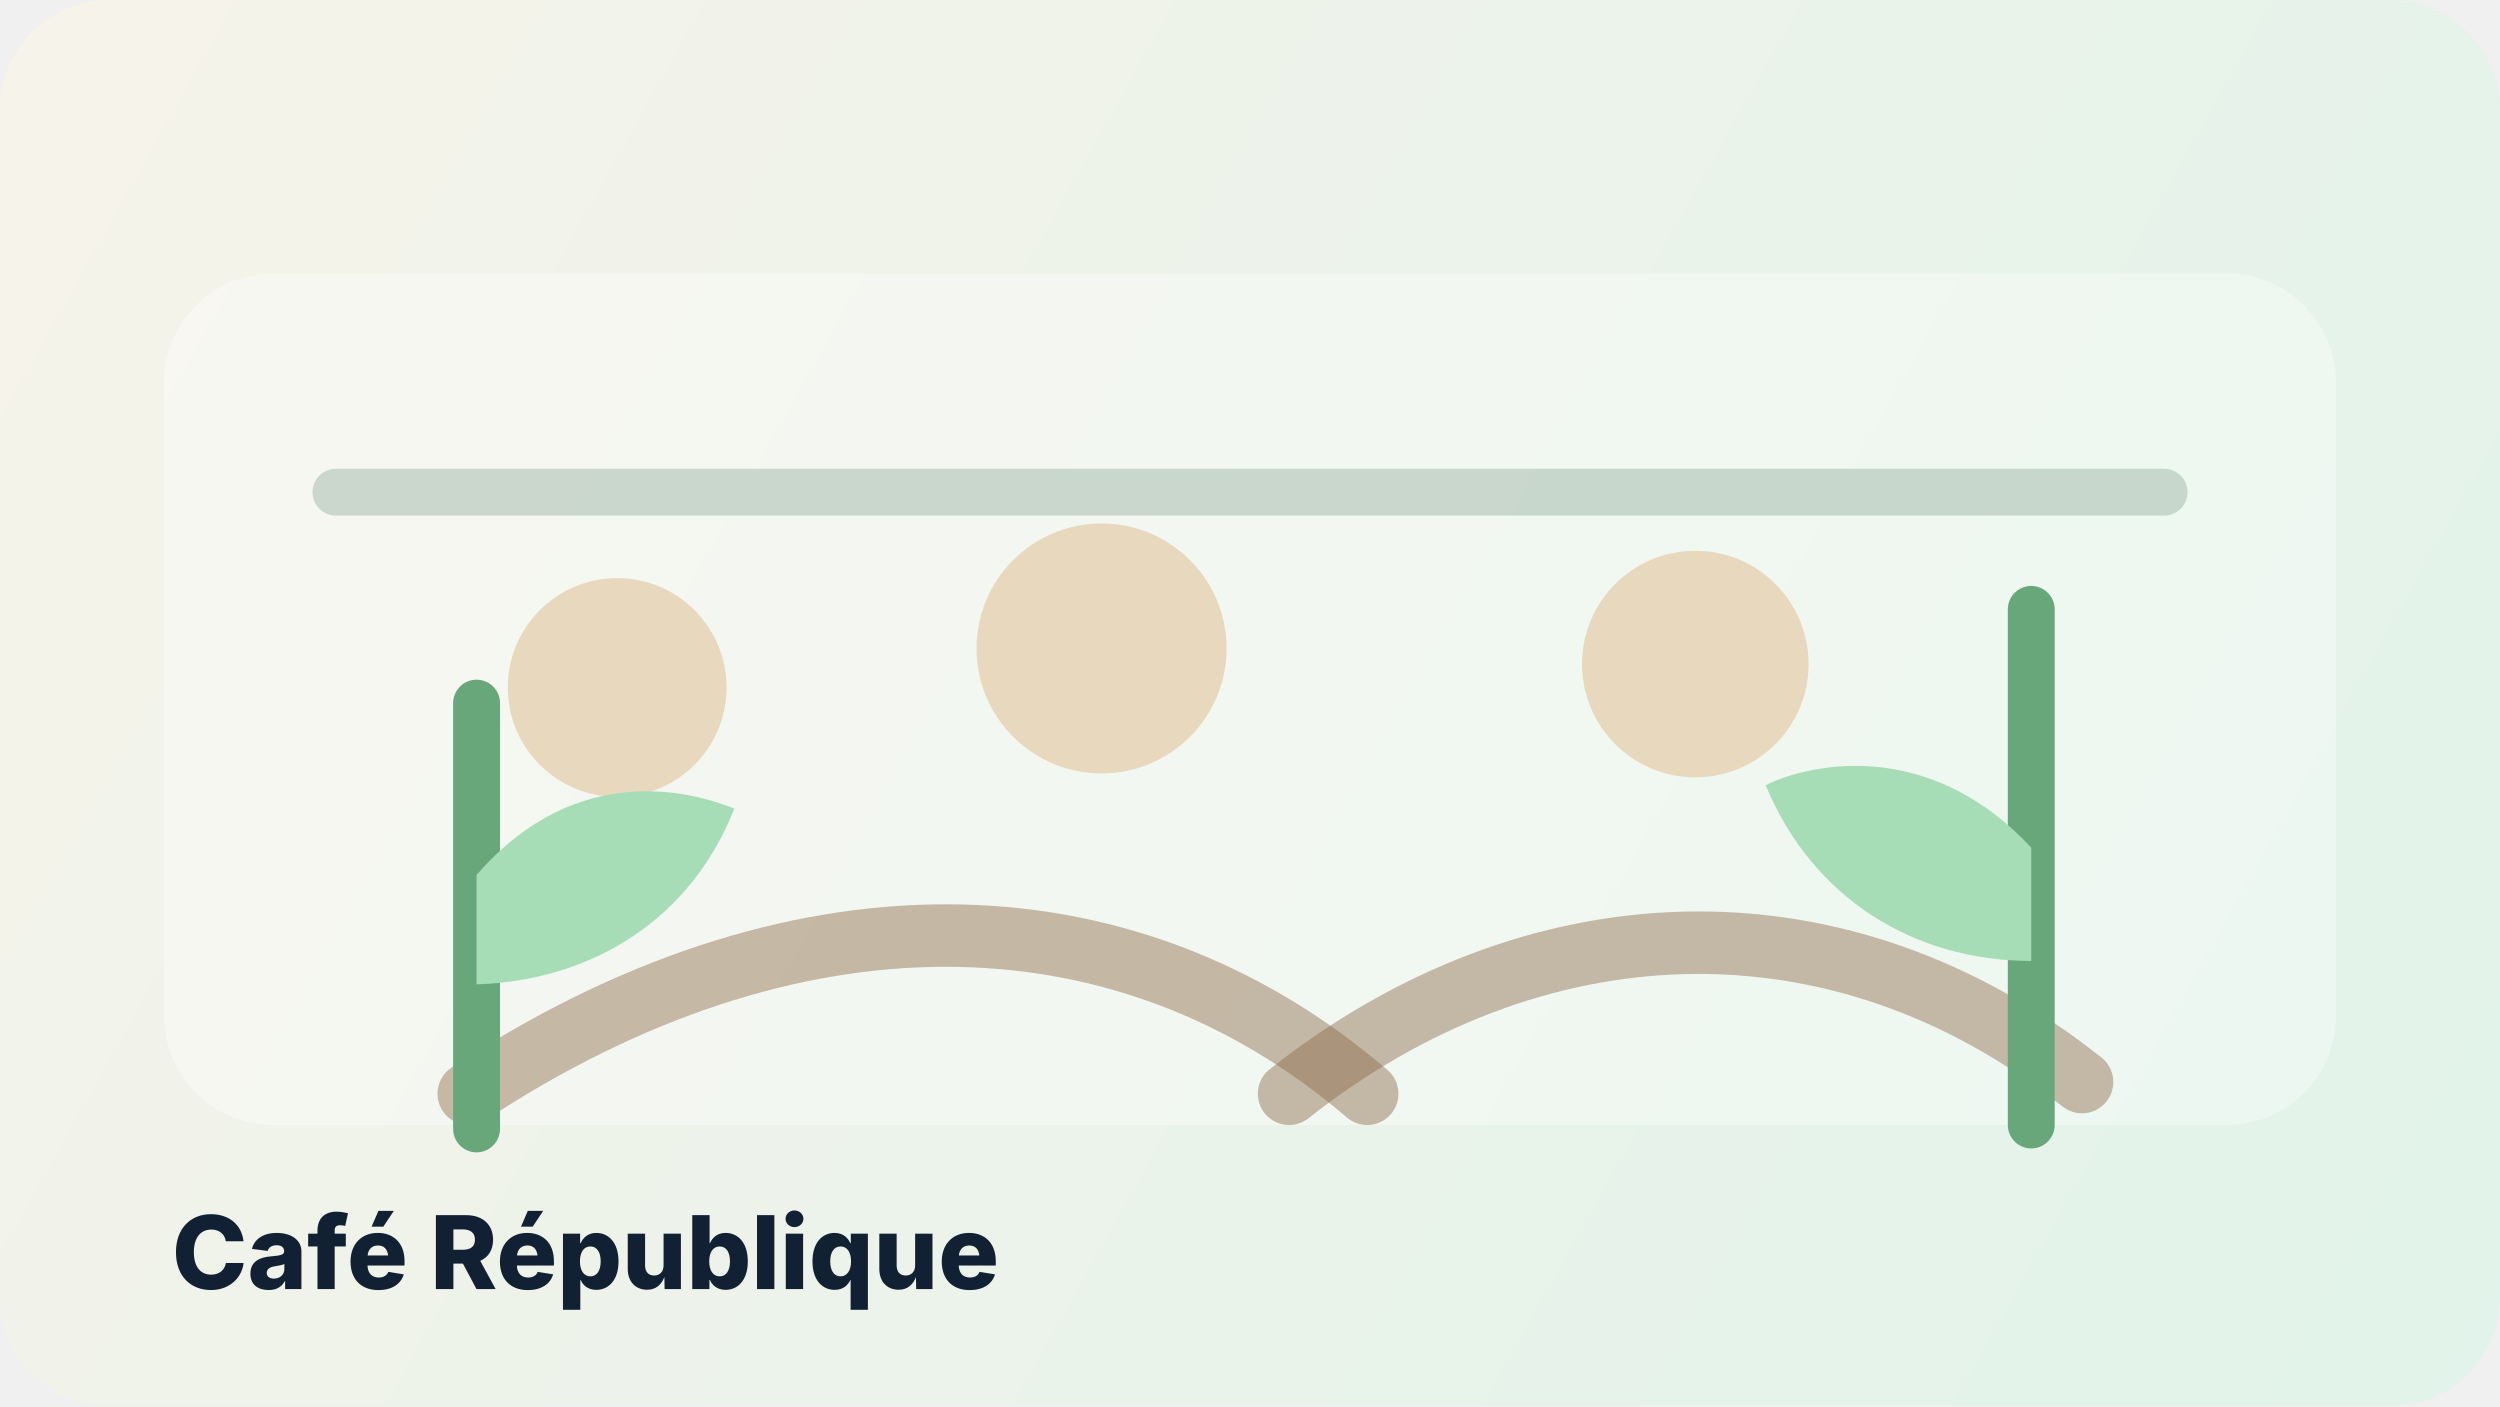
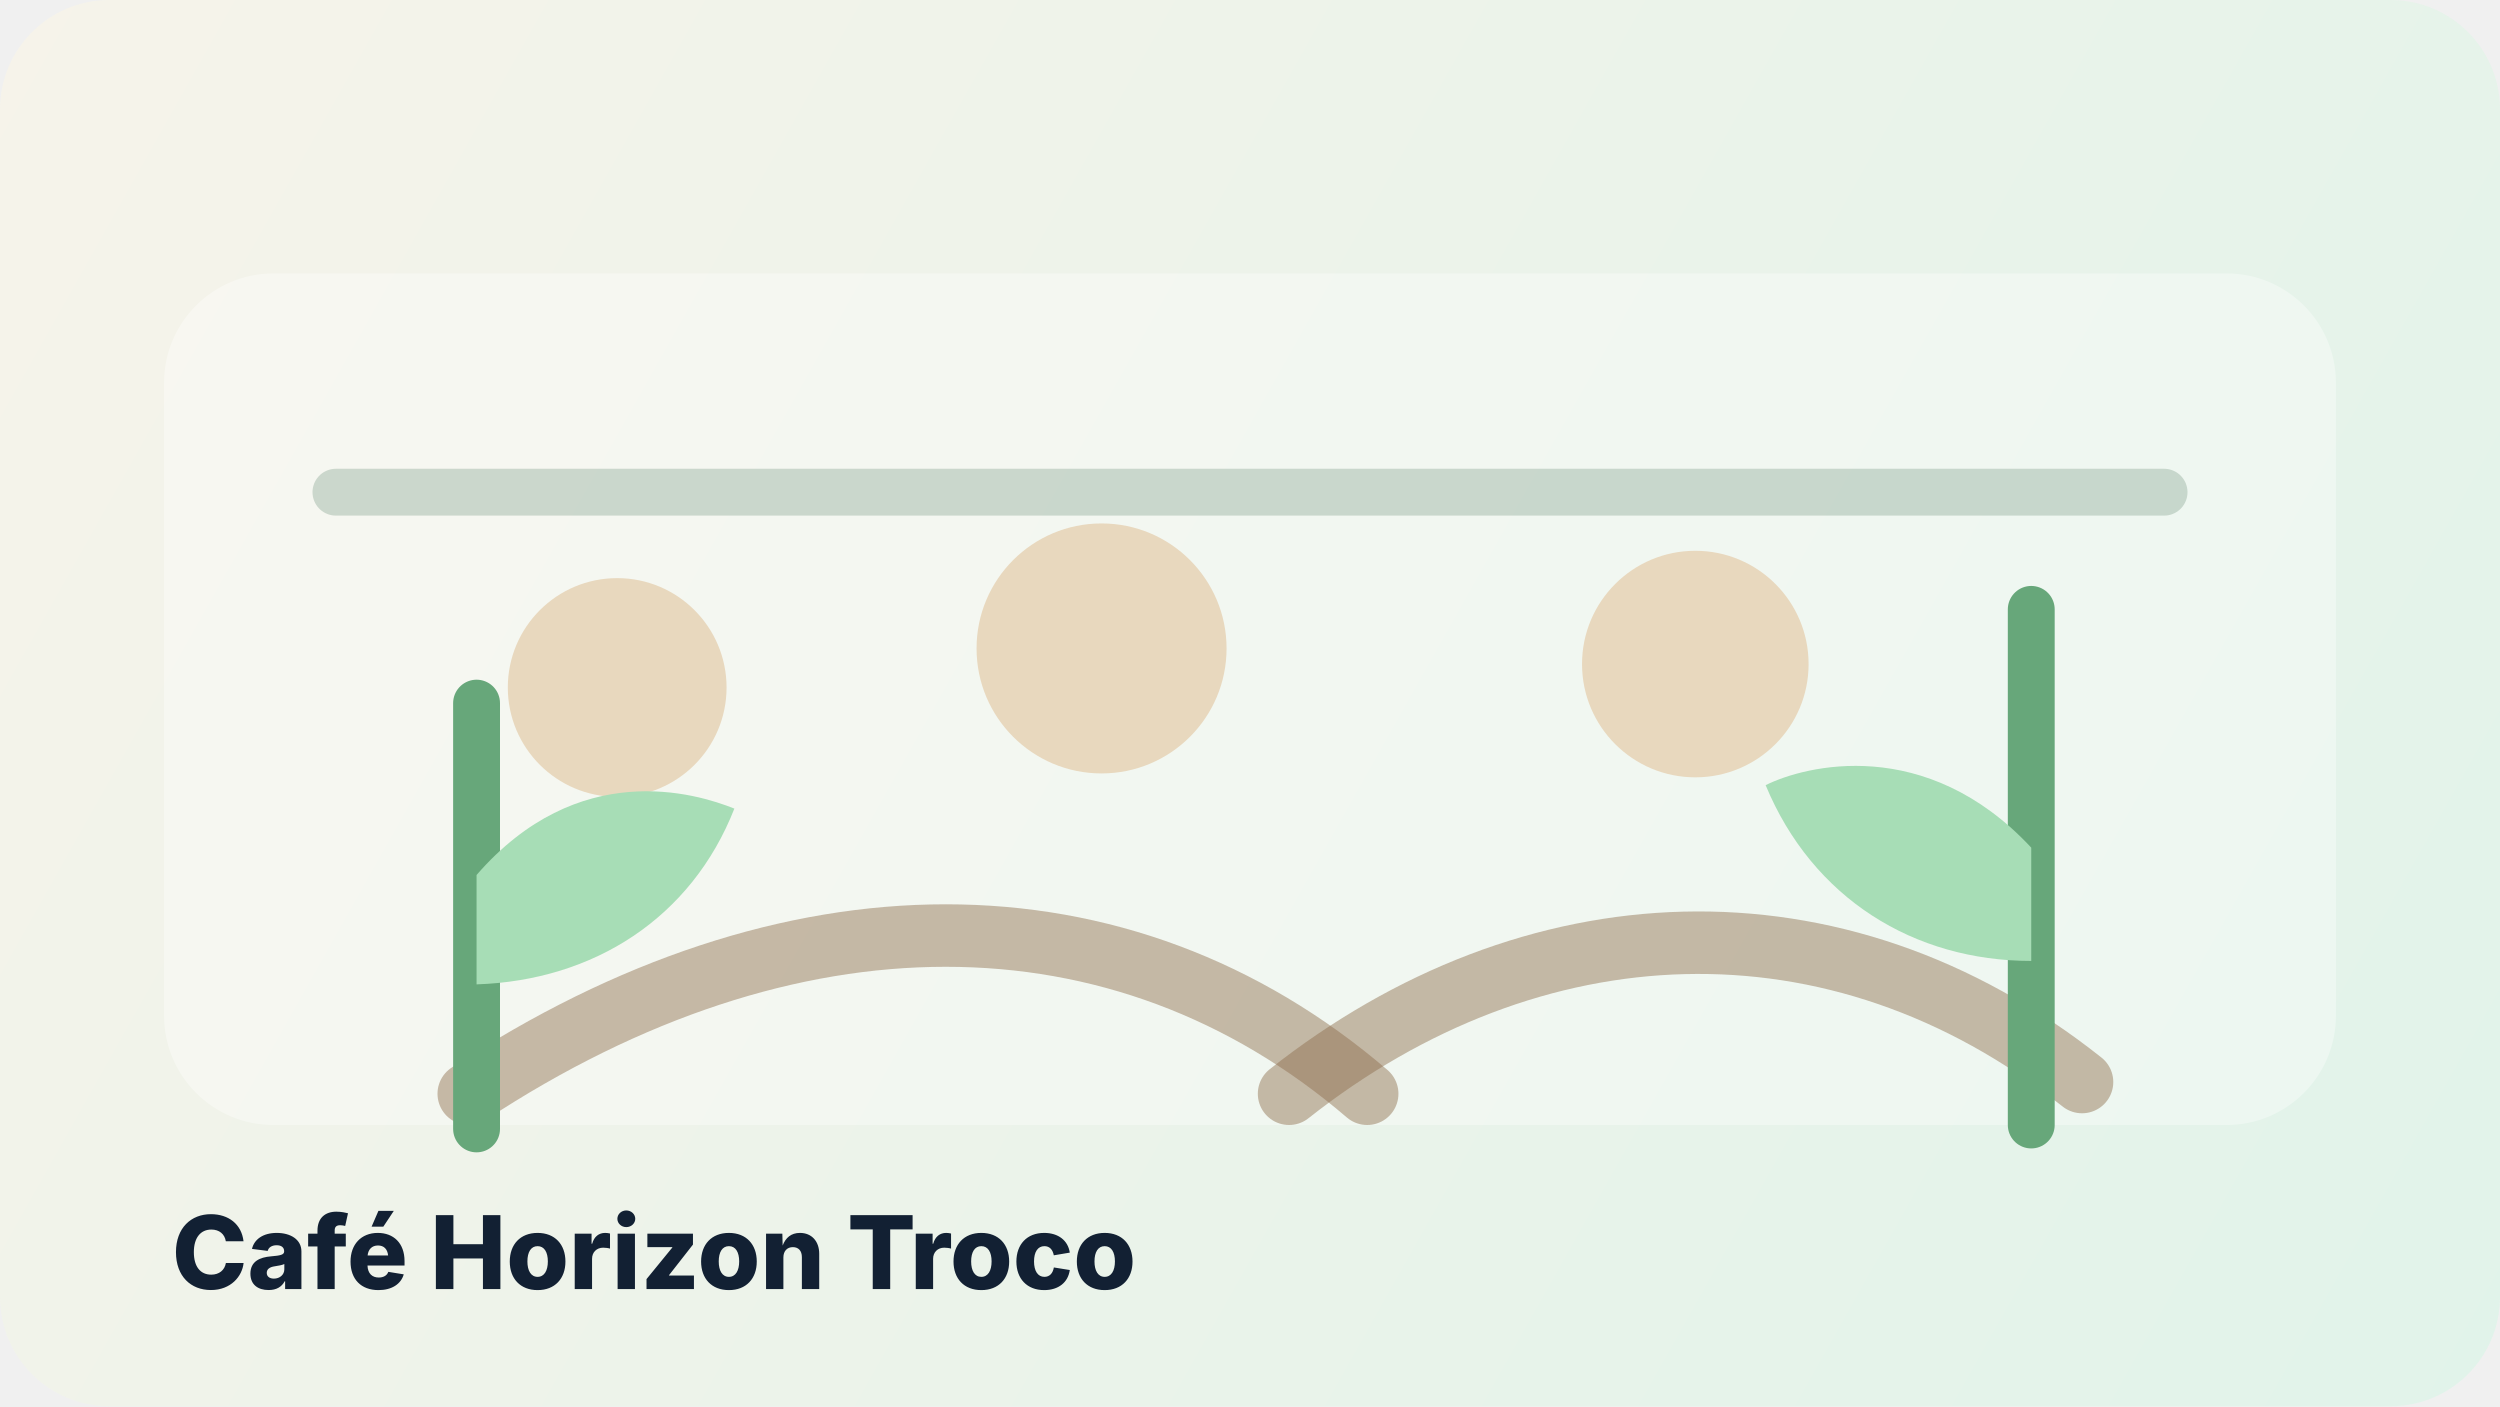
<svg xmlns="http://www.w3.org/2000/svg" width="640" height="360" viewBox="0 0 640 360" fill="none">
  <defs>
    <linearGradient id="bg" x1="0" y1="0" x2="640" y2="360" gradientUnits="userSpaceOnUse">
      <stop stop-color="#F6F3EA" />
      <stop offset="1" stop-color="#E1F3EA" />
    </linearGradient>
  </defs>
  <rect width="640" height="360" rx="28" fill="url(#bg)" />
  <rect x="42" y="70" width="556" height="218" rx="28" fill="white" fill-opacity=".34" />
  <path d="M86 126H554" stroke="#7C9A86" stroke-width="12" stroke-linecap="round" opacity=".35" />
  <path d="M120 280C202 226 287 226 350 280" stroke="#8B6B4A" stroke-width="16" stroke-linecap="round" opacity=".45" />
  <path d="M330 280C392 231 470 227 533 277" stroke="#8B6B4A" stroke-width="16" stroke-linecap="round" opacity=".45" />
  <circle cx="158" cy="176" r="28" fill="#E8D8BE" />
  <circle cx="282" cy="166" r="32" fill="#E8D8BE" />
  <circle cx="434" cy="170" r="29" fill="#E8D8BE" />
  <path d="M122 289V180" stroke="#67A77A" stroke-width="12" stroke-linecap="round" />
  <path d="M122 224C148 194 178 203 188 207C177 235 152 251 122 252V224Z" fill="#A7DDB6" />
  <path d="M520 288V156" stroke="#67A77A" stroke-width="12" stroke-linecap="round" />
  <path d="M520 217C493 188 462 196 452 201C464 230 490 246 520 246V217Z" fill="#A7DDB6" />
-   <text x="44" y="330" font-family="Inter, Arial" font-size="26" font-weight="800" fill="#122033">Café République</text>
+   <text x="44" y="330" font-family="Inter, Arial" font-size="26" font-weight="800" fill="#122033">Café Horizon Troco</text>
</svg>
